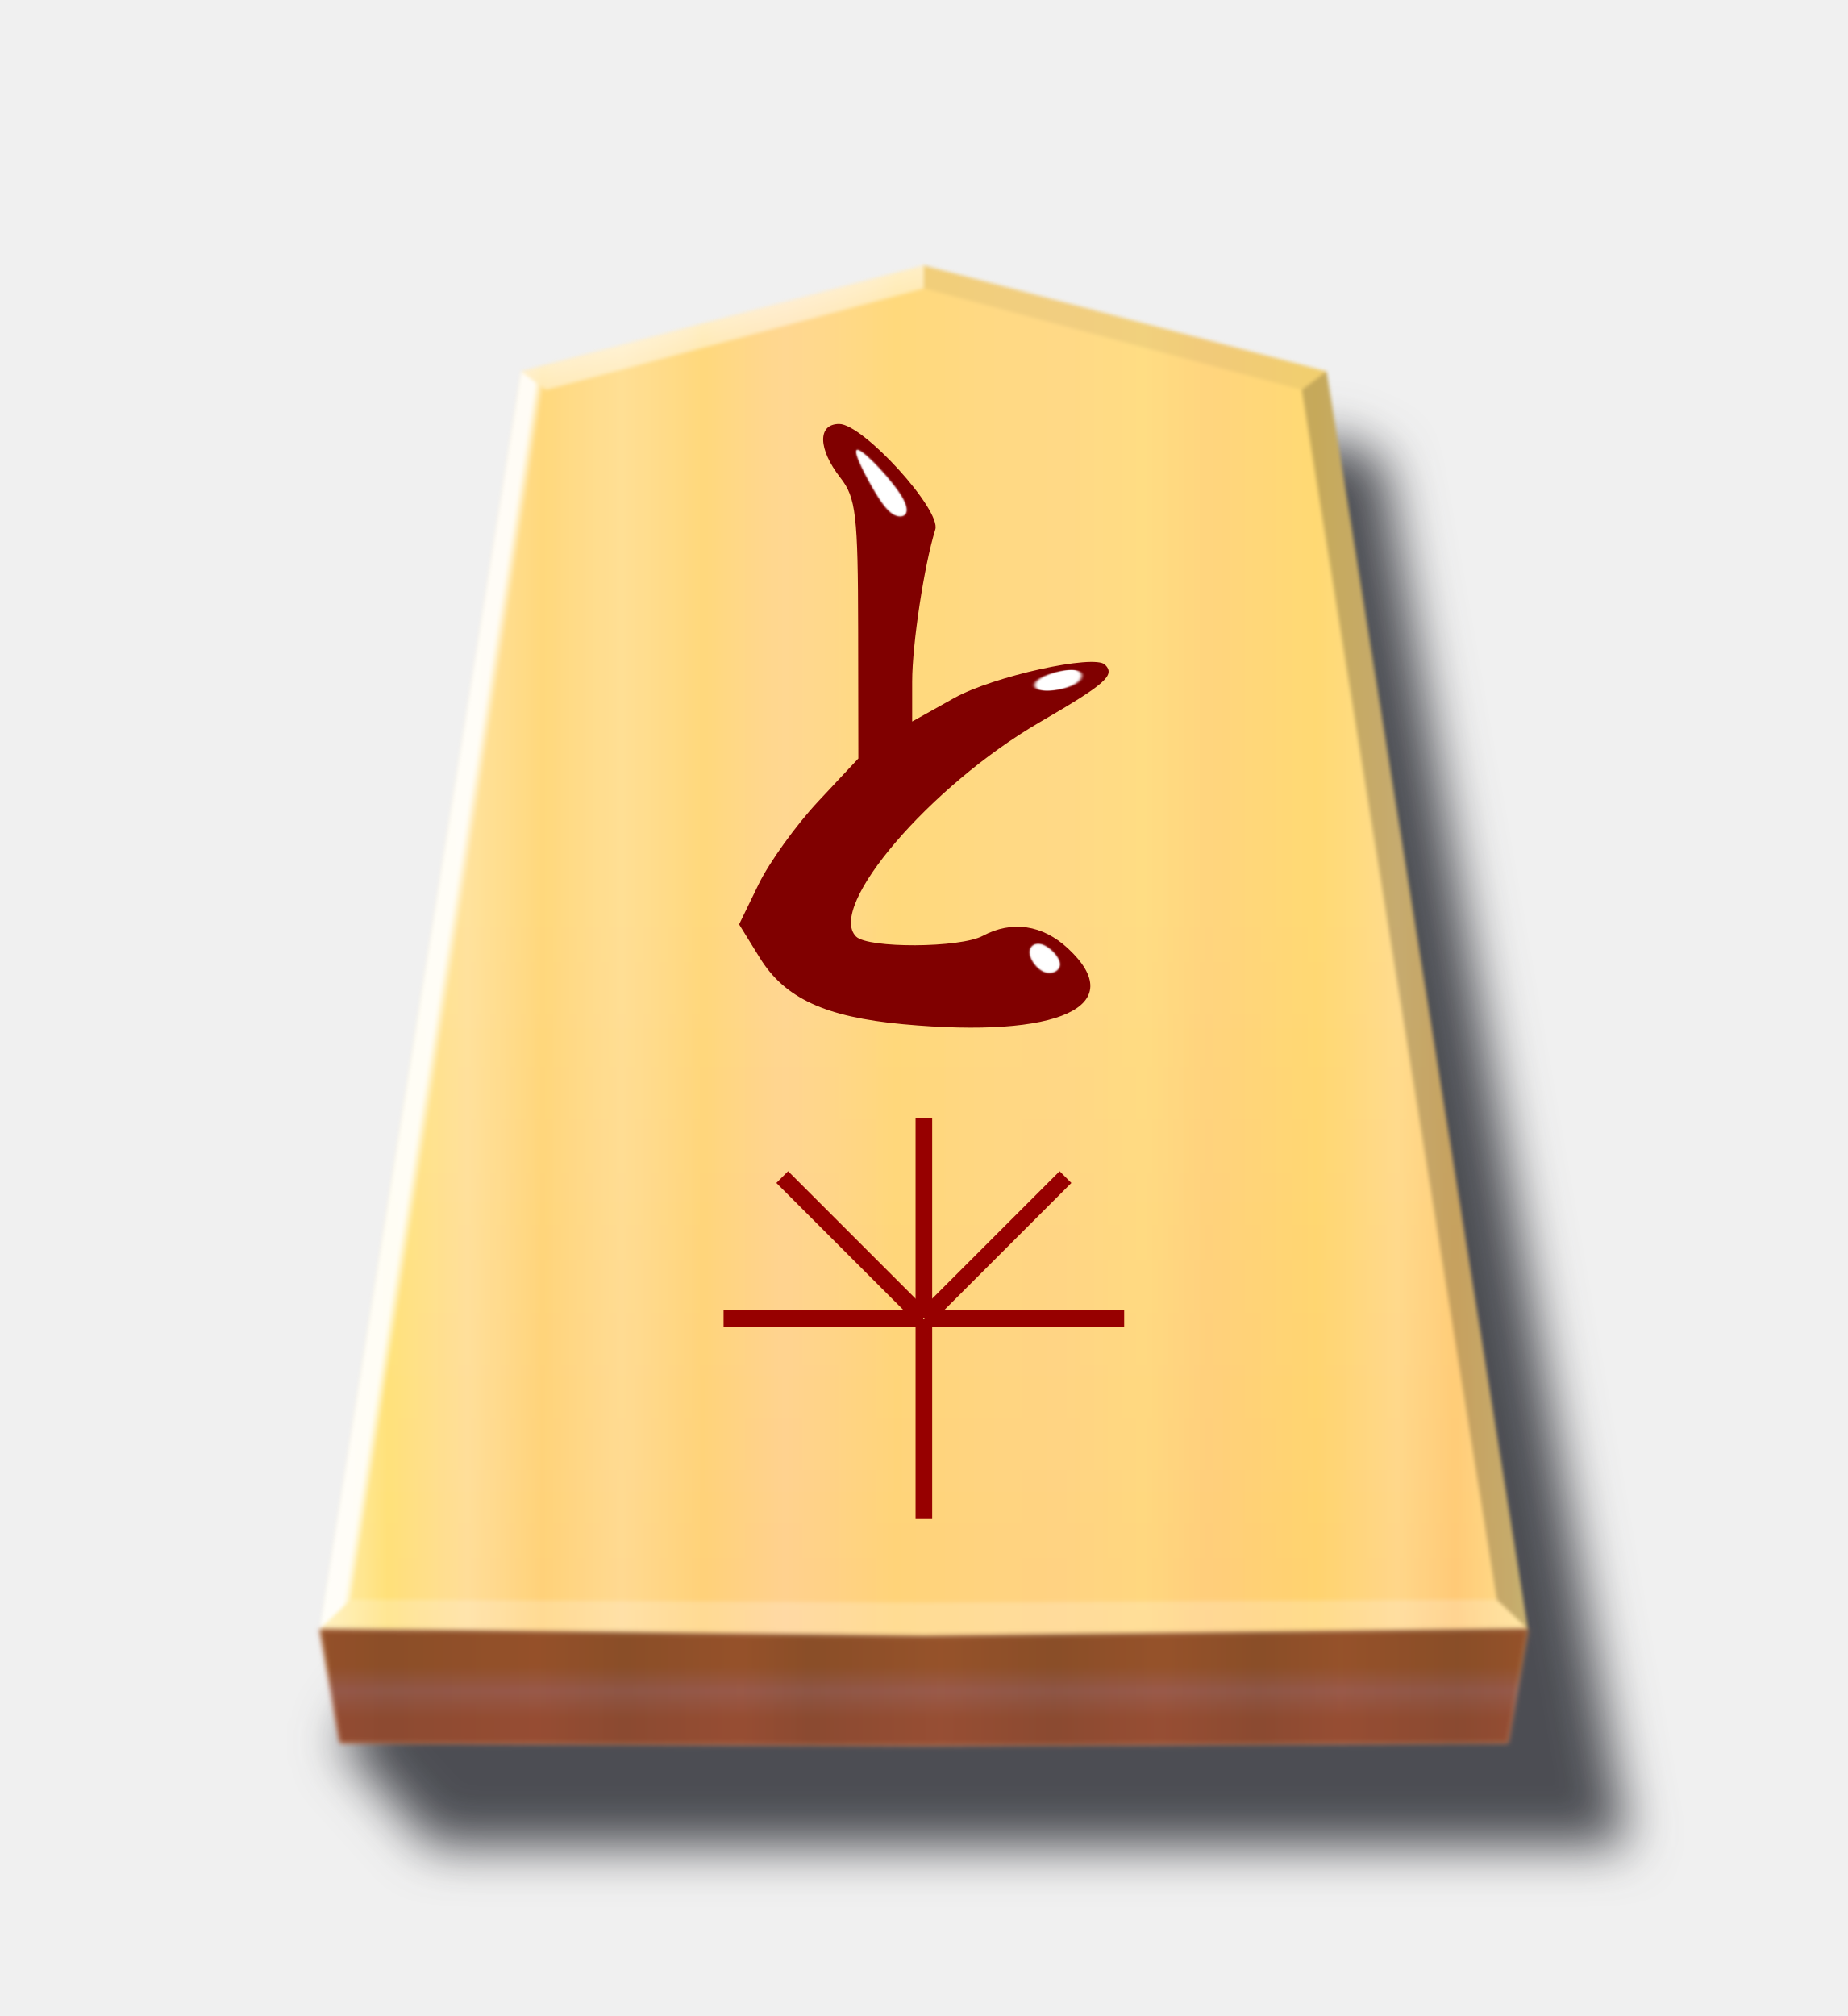
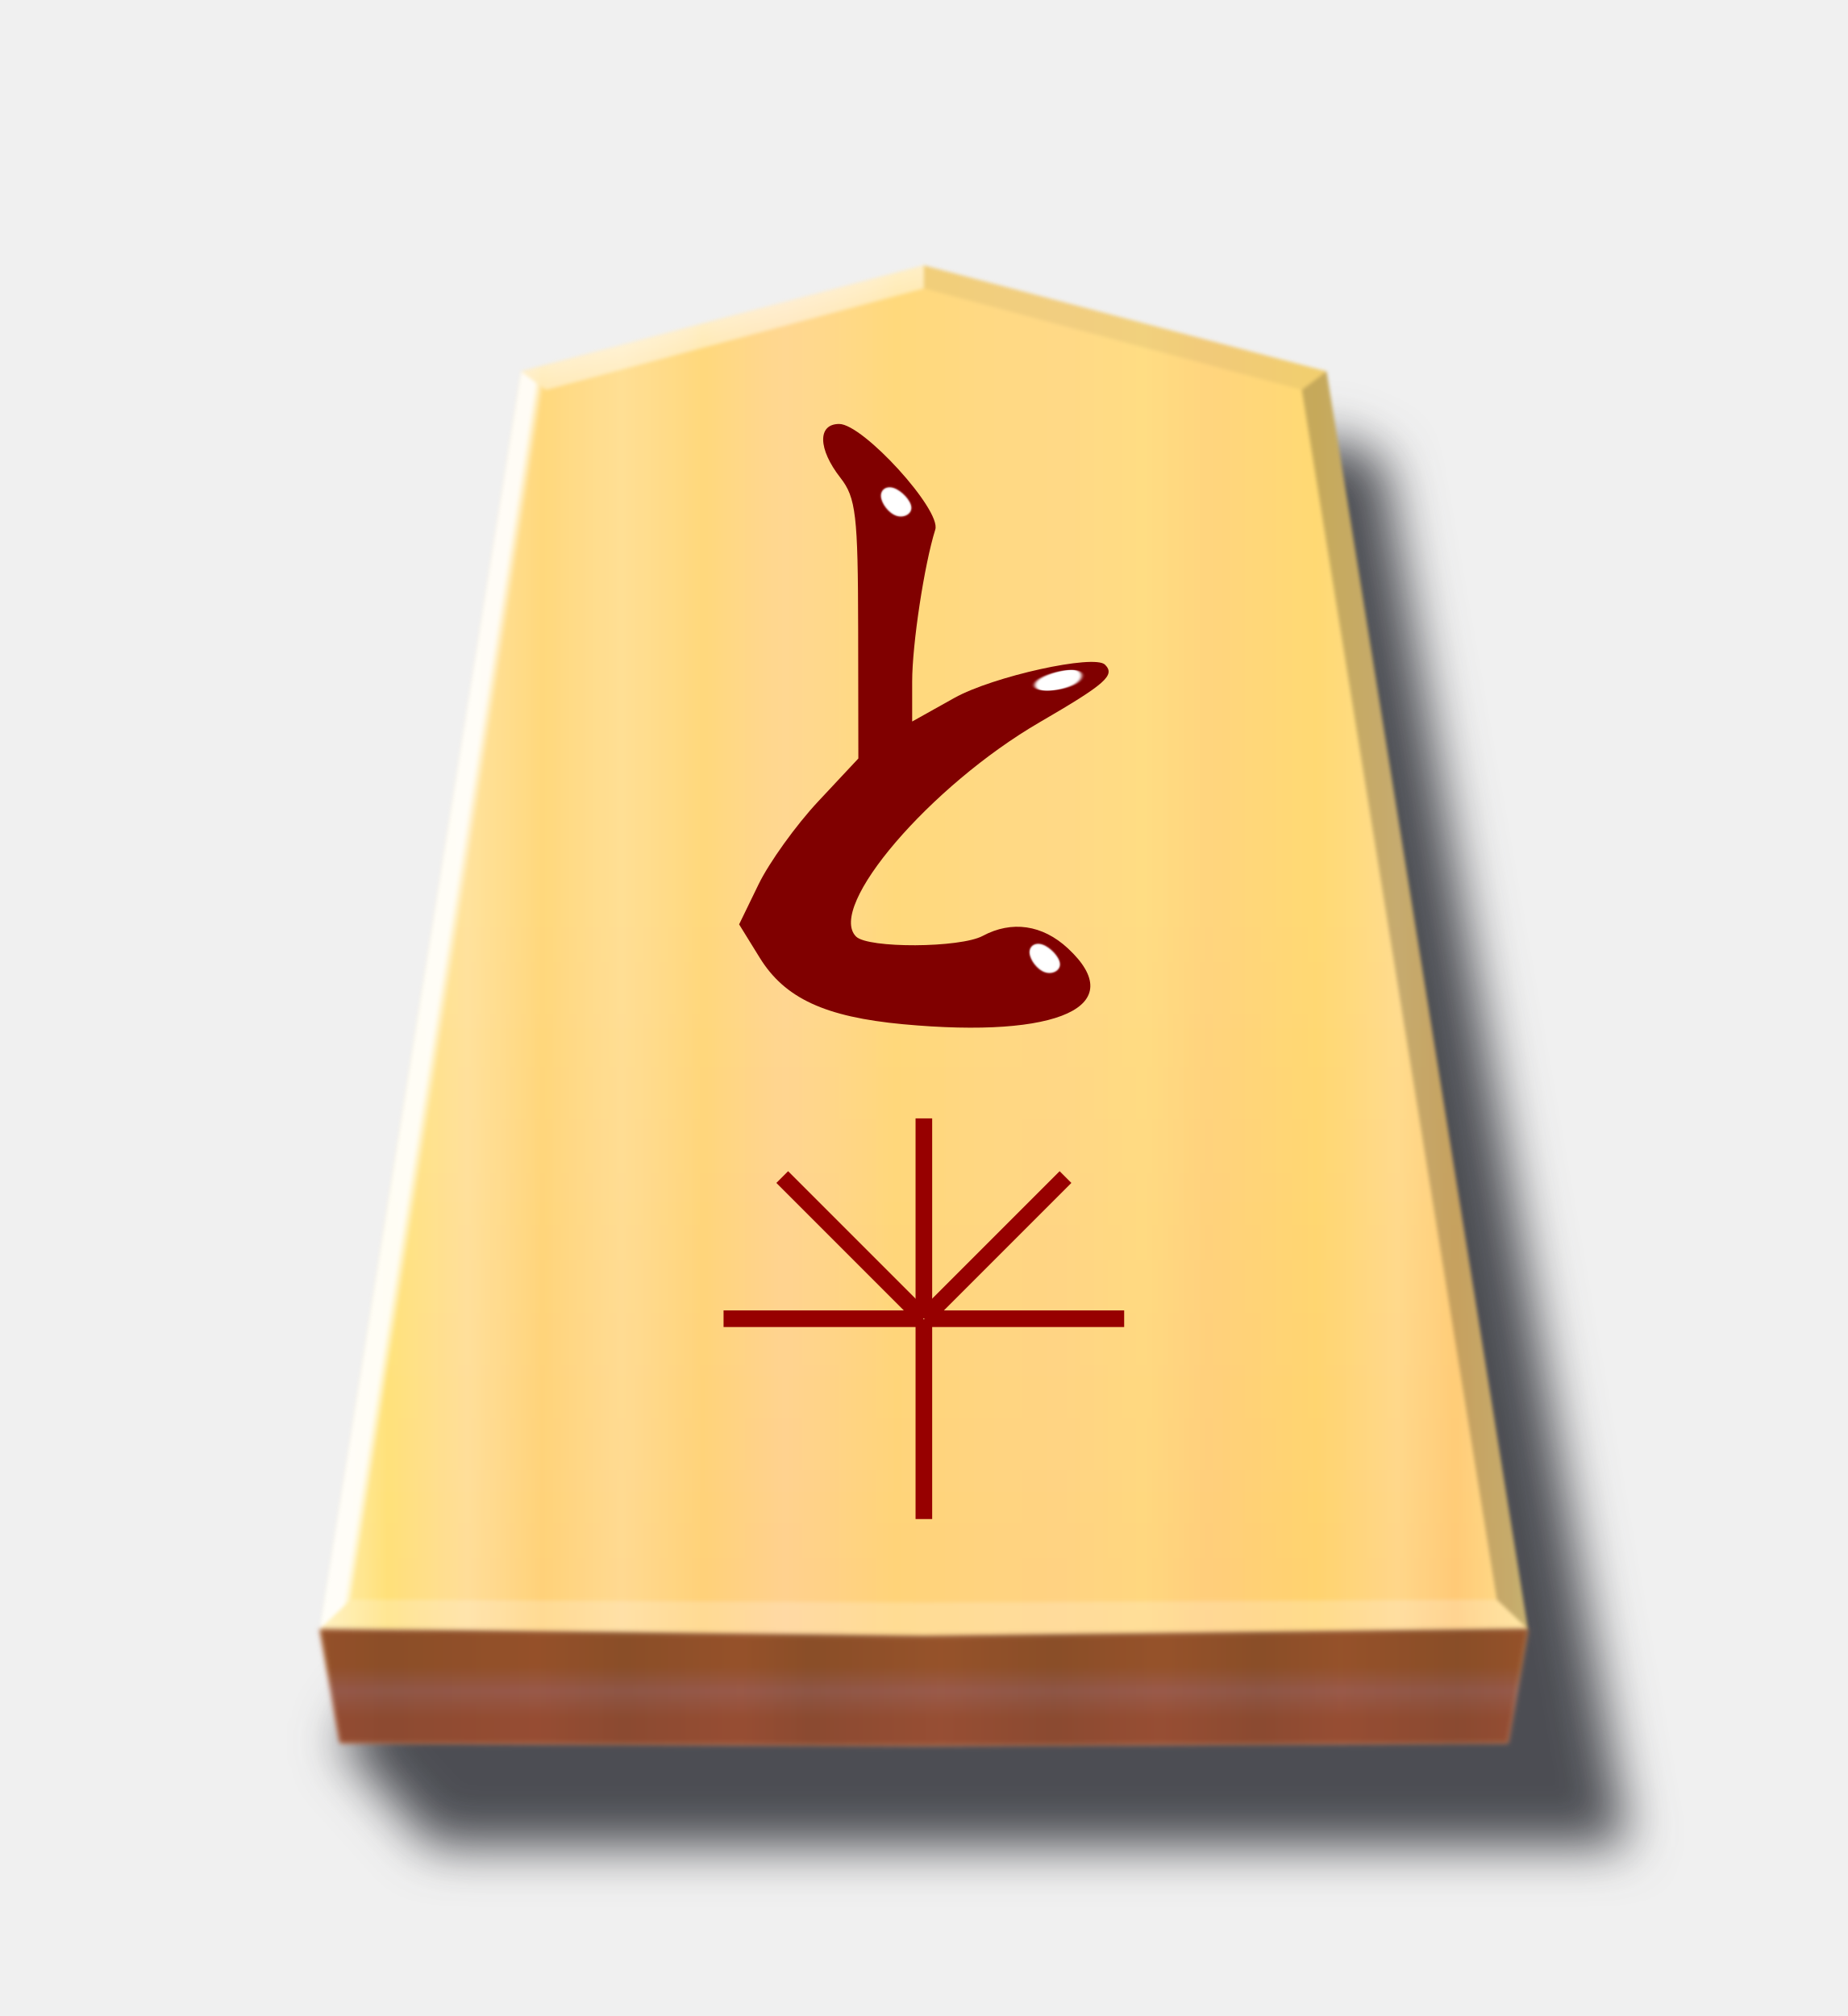
- <svg xmlns="http://www.w3.org/2000/svg" xmlns:xlink="http://www.w3.org/1999/xlink" width="132px" height="144px" viewBox="0 0 1320 1440" version="1.1" id="svg23702">
+ <svg xmlns="http://www.w3.org/2000/svg" xmlns:xlink="http://www.w3.org/1999/xlink" width="132mm" height="144mm" viewBox="0 0 1320 1440" version="1.1" id="svg23702">
  <defs id="defs23699">
    <filter style="color-interpolation-filters:sRGB" id="filter6180" x="-0.047" y="-0.043" width="1.094" height="1.086">
      <feGaussianBlur stdDeviation="9.017" id="feGaussianBlur6178" />
    </filter>
    <filter style="color-interpolation-filters:sRGB" id="filter6142" x="-0.008" y="-0.003" width="1.015" height="1.009">
      <feGaussianBlur stdDeviation="0.599" id="feGaussianBlur6144" />
    </filter>
    <linearGradient xlink:href="#linearGradient1467" id="linearGradient8527" gradientUnits="userSpaceOnUse" gradientTransform="translate(-844.3205,-151.7198)" x1="-586.449" y1="75.508" x2="-156.051" y2="75.508" />
    <linearGradient id="linearGradient1467">
      <stop style="stop-color:#ffeab1;stop-opacity:1;" offset="0" id="stop1441" />
      <stop style="stop-color:#ffd774;stop-opacity:1;" offset="0.056" id="stop1443" />
      <stop style="stop-color:#ffd394;stop-opacity:1;" offset="0.122" id="stop1445" />
      <stop style="stop-color:#ffc474;stop-opacity:1;" offset="0.184" id="stop1447" />
      <stop style="stop-color:#ffce8c;stop-opacity:1;" offset="0.25" id="stop1449" />
      <stop style="stop-color:#ffc474;stop-opacity:1;" offset="0.317" id="stop1451" />
      <stop style="stop-color:#ffc389;stop-opacity:1;" offset="0.385" id="stop1453" />
      <stop style="stop-color:#ffc674;stop-opacity:1;" offset="0.476" id="stop1455" />
      <stop style="stop-color:#ffc67a;stop-opacity:1;" offset="0.548" id="stop1457" />
      <stop style="stop-color:#ffc57d;stop-opacity:1;" offset="0.613" id="stop1459" />
      <stop style="stop-color:#ffcb7a;stop-opacity:1;" offset="0.682" id="stop1461" />
      <stop style="stop-color:#ffbf76;stop-opacity:1;" offset="0.734" id="stop1463" />
      <stop style="stop-color:#ffc66b;stop-opacity:1;" offset="0.825" id="stop1469" />
      <stop style="stop-color:#ffca84;stop-opacity:1;" offset="0.892" id="stop1471" />
      <stop style="stop-color:#ffba72;stop-opacity:1;" offset="0.94" id="stop1473" />
      <stop style="stop-color:#ffd889;stop-opacity:1;" offset="1" id="stop1465" />
    </linearGradient>
    <linearGradient xlink:href="#linearGradient6126" id="linearGradient8529" gradientUnits="userSpaceOnUse" gradientTransform="translate(-2.31e-4,-2.49e-4)" x1="-1215.57" y1="167.933" x2="-1215.571" y2="-275.994" />
    <linearGradient id="linearGradient6126">
      <stop style="stop-color:#f6cf8d;stop-opacity:1;" offset="0" id="stop6122" />
      <stop style="stop-color:#fafa9a;stop-opacity:1;" offset="0.605" id="stop6124" />
    </linearGradient>
    <linearGradient xlink:href="#linearGradient10448" id="linearGradient8531" gradientUnits="userSpaceOnUse" gradientTransform="translate(-844.3205,-151.7198)" x1="-371.25" y1="319.653" x2="-371.25" y2="358.62" />
    <linearGradient id="linearGradient10448">
      <stop style="stop-color:#ecb857;stop-opacity:1;" offset="0.287" id="stop10446" />
      <stop style="stop-color:#efcb98;stop-opacity:1;" offset="0.5" id="stop10444" />
      <stop style="stop-color:#edaf69;stop-opacity:1;" offset="0.739" id="stop10442" />
    </linearGradient>
    <filter style="color-interpolation-filters:sRGB" id="filter1412" x="-0.003" y="-0.034" width="1.006" height="1.067">
      <feGaussianBlur stdDeviation="0.582" id="feGaussianBlur1414" />
    </filter>
    <filter style="color-interpolation-filters:sRGB" id="filter1479" x="-0.004" y="-0.044" width="1.008" height="1.087">
      <feGaussianBlur stdDeviation="0.753" id="feGaussianBlur1481" />
    </filter>
    <linearGradient xlink:href="#linearGradient6120" id="linearGradient8533" gradientUnits="userSpaceOnUse" x1="-1287.303" y1="-301.478" x2="-1285.306" y2="-294.024" />
    <linearGradient id="linearGradient6120">
      <stop style="stop-color:#ffffff;stop-opacity:1;" offset="0" id="stop6116" />
      <stop style="stop-color:#ffffff;stop-opacity:0.789;" offset="1" id="stop6118" />
    </linearGradient>
    <linearGradient xlink:href="#linearGradient6192" id="linearGradient8535" gradientUnits="userSpaceOnUse" x1="-1394.903" y1="-58.593" x2="-1385.522" y2="-57.12" />
    <linearGradient id="linearGradient6192">
      <stop style="stop-color:#ffffff;stop-opacity:1;" offset="0.645" id="stop6188" />
      <stop style="stop-color:#ffffff;stop-opacity:0;" offset="1" id="stop6190" />
    </linearGradient>
    <filter style="color-interpolation-filters:sRGB" id="filter6136" x="-0.002" y="-0.081" width="1.005" height="1.162">
      <feGaussianBlur stdDeviation="0.439" id="feGaussianBlur6134" />
    </filter>
    <linearGradient xlink:href="#linearGradient6152" id="linearGradient8537" gradientUnits="userSpaceOnUse" gradientTransform="translate(1.8438611e-5)" x1="-1432.577" y1="186.158" x2="-998.564" y2="186.158" />
    <linearGradient id="linearGradient6152">
      <stop style="stop-color:#c14360;stop-opacity:1;" offset="0" id="stop6148" />
      <stop style="stop-color:#4f1a26;stop-opacity:1;" offset="0.059" id="stop6156" />
      <stop style="stop-color:#c54d69;stop-opacity:1;" offset="0.182" id="stop6158" />
      <stop style="stop-color:#3e141e;stop-opacity:1;" offset="0.253" id="stop6164" />
      <stop style="stop-color:#cb5974;stop-opacity:1;" offset="0.35" id="stop6166" />
      <stop style="stop-color:#3c131d;stop-opacity:1;" offset="0.407" id="stop6168" />
      <stop style="stop-color:#d16f87;stop-opacity:1;" offset="0.514" id="stop6162" />
      <stop style="stop-color:#3b121c;stop-opacity:1;" offset="0.607" id="stop6176" />
      <stop style="stop-color:#d16a84;stop-opacity:1;" offset="0.694" id="stop6170" />
      <stop style="stop-color:#39121b;stop-opacity:1;" offset="0.775" id="stop6172" />
      <stop style="stop-color:#cc5f79;stop-opacity:1;" offset="0.842" id="stop6160" />
      <stop style="stop-color:#341119;stop-opacity:1;" offset="0.938" id="stop6174" />
      <stop style="stop-color:#ce6981;stop-opacity:1;" offset="1" id="stop6150" />
    </linearGradient>
    <filter style="color-interpolation-filters:sRGB" id="filter18126-8-46-1-8-5" x="-0.079" y="-0.083" width="1.159" height="1.166">
      <feGaussianBlur stdDeviation="0.392" id="feGaussianBlur18128-8-90-3-3-7" />
    </filter>
    <filter style="color-interpolation-filters:sRGB" id="filter18126-8-46-1-8-8" x="-0.079" y="-0.083" width="1.159" height="1.166">
      <feGaussianBlur stdDeviation="0.392" id="feGaussianBlur18128-8-90-3-3-4" />
    </filter>
-     <filter style="color-interpolation-filters:sRGB" id="filter18126-8-46-1-8-9" x="-0.048" y="-0.036" width="1.096" height="1.073">
+     <filter style="color-interpolation-filters:sRGB" id="filter18126-8-46-1-8-9" x="-0.079" y="-0.083" width="1.159" height="1.166">
      <feGaussianBlur stdDeviation="0.392" id="feGaussianBlur18128-8-90-3-3-9" />
    </filter>
  </defs>
  <g id="layer1">
    <g id="g7613" transform="matrix(2.005134,0,0,2.005134,5692.764,814.5482)">
      <path style="opacity:0.809;fill:#26282f;fill-opacity:1;stroke:none;stroke-width:1.257;filter:url(#filter6180)" d="m -2717.998,214.681 c 0,0 33.131,36.875 33.131,36.875 0,0 425.873,0 425.873,0 0,0 -87.208,-493.838 -87.208,-493.838 0,0 -22.602,-9.606 -22.602,-9.606 0,0 -349.195,466.568 -349.195,466.568 z" id="path7579" />
      <g id="g7601" transform="translate(-1294.368,8.670792)" style="mix-blend-mode:normal;filter:url(#filter6142)">
        <path id="path7581" style="fill:url(#linearGradient8527);fill-opacity:1;stroke:none;stroke-width:1.257" d="m -1215.57,-320.355 -143.466,37.754 -71.733,448.017 215.199,2.517 215.199,-2.517 -71.733,-448.017 z" />
        <path id="path7583" style="opacity:0.354;mix-blend-mode:overlay;fill:url(#linearGradient8529);fill-opacity:1;stroke:none;stroke-width:1.257" d="m -1215.57,-320.355 -143.466,37.754 -71.733,448.017 215.199,2.517 215.199,-2.517 -71.733,-448.017 z" />
        <path id="path7585" style="opacity:1;fill:url(#linearGradient8531);fill-opacity:1;stroke:none;stroke-width:1.257;filter:url(#filter1412)" d="m -1430.77,165.416 7.14,40.594 208.06,0.89 208.059,-0.89 7.14,-40.594 -215.199,2.517 z" />
        <path id="path7587" style="opacity:0.603;mix-blend-mode:multiply;fill:#6d2435;fill-opacity:1;stroke:none;stroke-width:1.257;filter:url(#filter1479)" d="m -1430.77,165.416 7.14,40.594 208.06,0.89 208.059,-0.89 7.14,-40.594 -215.199,2.517 z" />
        <path style="opacity:0.581;mix-blend-mode:overlay;fill:url(#linearGradient8533);fill-opacity:1;stroke:none;stroke-width:1.257" d="m -1359.037,-282.601 c 0,0 8.809,6.607 8.809,6.607 0,0 134.657,-36.181 134.657,-36.181 0,0 0,-8.18 0,-8.18 0,0 -143.466,37.754 -143.466,37.754 z" id="path7589" />
        <path style="opacity:0.915;mix-blend-mode:normal;fill:url(#linearGradient8535);fill-opacity:1;stroke:none;stroke-width:1.257" d="m -1359.037,-282.601 c 0,0 8.809,6.607 8.809,6.607 0,0 -69.485,430.905 -69.485,430.905 0,0 -11.057,10.505 -11.057,10.505 0,0 71.733,-448.017 71.733,-448.017 z" id="path7591" />
        <path id="path7593" style="opacity:0.199;mix-blend-mode:normal;fill:#ffffff;fill-opacity:1;stroke:none;stroke-width:1.257;filter:url(#filter6136)" d="m -1419.713,154.91 -11.057,10.505 215.199,2.517 215.199,-2.517 -11.057,-10.505 -204.142,1.067 z" />
        <path style="opacity:0.264;mix-blend-mode:multiply;fill:#26282f;fill-opacity:1;stroke:none;stroke-width:1.257" d="m -1072.104,-282.601 c 0,0 -8.809,6.607 -8.809,6.607 0,0 69.485,430.905 69.485,430.905 0,0 11.057,10.505 11.057,10.505 0,0 -71.733,-448.017 -71.733,-448.017 z" id="path7595" />
        <path style="opacity:0.07;mix-blend-mode:normal;fill:#26282f;fill-opacity:1;stroke:none;stroke-width:1.257" d="m -1072.104,-282.601 c 0,0 -8.809,6.607 -8.809,6.607 0,0 -134.657,-36.181 -134.657,-36.181 0,0 0,-8.18 0,-8.18 0,0 143.466,37.754 143.466,37.754 z" id="path7597" />
        <path id="path7599" style="opacity:0.136;mix-blend-mode:multiply;fill:url(#linearGradient8537);fill-opacity:1;stroke:none;stroke-width:1.257;filter:url(#filter1479)" d="m -1430.77,165.416 7.14,40.594 208.06,0.89 208.059,-0.89 7.14,-40.594 -215.199,2.517 z" />
      </g>
      <g id="g84845" transform="matrix(0.9171284,0,0,0.9171284,-166.5877,-96.47304)">
        <path d="m -2563.126,60.085 c -30.366,-2.834 -45.995,-10.076 -55.728,-25.824 l -8.013,-12.966 7.539,-15.517 c 4.146,-8.534 14.569,-23.032 23.16,-32.218 l 15.622,-16.701 -0.076,-50.158 c -0.07,-44.415 -0.858,-51.155 -6.891,-58.868 -8.742,-11.176 -8.964,-20.905 -0.477,-20.905 9.297,0 39.717,33.423 37.33,41.014 -4.274,13.587 -8.98,44.537 -8.98,59.056 v 15.501 l 16.375,-9.152 c 14.986,-8.376 54.382,-17.081 58.53,-12.933 4.102,4.102 0.31,7.446 -25.348,22.354 -42.523,24.708 -82.848,71.761 -71.352,83.257 4.638,4.638 40.406,4.453 49.202,-0.255 11.306,-6.051 23.204,-4.319 33.055,4.811 24.218,22.444 -3.34,35.158 -63.947,29.503 z" style="fill:#800000;stroke-width:3.484" id="path7605" />
        <path style="fill:#ffffff;fill-opacity:1;stroke:none;stroke-width:0.627;filter:url(#filter18126-8-46-1-8-5)" d="m -2508.959,29.151 c 2.955,1.031 6.529,4.742 6.735,7.422 0.206,2.68 -2.955,4.33 -5.91,3.299 -2.955,-1.031 -5.704,-4.742 -5.91,-7.422 -0.206,-2.68 2.131,-4.33 5.086,-3.299 z" id="path7607" />
        <path style="fill:#ffffff;fill-opacity:1;stroke:none;stroke-width:0.627;filter:url(#filter18126-8-46-1-8-8)" d="m -2507.31,-77.236 c 2.955,1.031 6.529,4.742 6.735,7.422 0.206,2.68 -2.955,4.33 -5.91,3.299 -2.955,-1.031 -5.704,-4.742 -5.91,-7.422 -0.206,-2.68 2.131,-4.33 5.086,-3.299 z" id="path7609" transform="matrix(0.642974,-0.7544839,1.236104,0.2472838,-802.3242,-1946.855)" />
-         <path style="fill:#ffffff;fill-opacity:1;stroke:none;stroke-width:0.627;filter:url(#filter18126-8-46-1-8-9)" d="m -2580.47,-162.971 c 2.957,1.031 13.406,12.132 17.064,18.522 3.658,6.391 0.497,8.04 -2.458,7.009 -2.955,-1.031 -5.704,-4.742 -9.355,-11.122 -3.651,-6.38 -8.209,-15.44 -5.251,-14.409 z" id="path7611" />
+         <path style="fill:#ffffff;fill-opacity:1;stroke:none;stroke-width:0.627;filter:url(#filter18126-8-46-1-8-9)" d="m -2566.689,-148.161 c 2.955,1.031 6.529,4.742 6.735,7.422 0.206,2.68 -2.955,4.33 -5.91,3.299 -2.955,-1.031 -5.704,-4.742 -5.91,-7.422 -0.206,-2.68 2.131,-4.33 5.086,-3.299 z" id="path7611" />
      </g>
      <g id="g25621" transform="translate(118.8649,18.06686)">
        <rect style="mix-blend-mode:normal;fill:#970000;fill-opacity:1;stroke:none;stroke-width:0.386" id="rect98398-4" width="5.92" height="71.171" x="2625.843" y="-45.274" transform="scale(-1)" />
        <rect style="mix-blend-mode:normal;fill:#970000;fill-opacity:1;stroke:none;stroke-width:0.386" id="rect2972-3" width="5.92" height="71.171" x="-2631.763" y="45.66" />
        <rect style="mix-blend-mode:normal;fill:#970000;fill-opacity:1;stroke:none;stroke-width:0.386" id="rect2976-6" width="5.92" height="71.171" x="-48.427" y="-2628.61" transform="rotate(-90)" />
        <rect style="mix-blend-mode:normal;fill:#970000;fill-opacity:1;stroke:none;stroke-width:0.386" id="rect2980-2" width="5.92" height="71.171" x="42.507" y="2628.997" transform="rotate(90)" />
        <rect style="mix-blend-mode:normal;fill:#970000;fill-opacity:1;stroke:none;stroke-width:0.386" id="rect14708" width="5.92" height="71.171" x="1823.735" y="-1890.802" transform="rotate(-135)" />
        <rect style="mix-blend-mode:normal;fill:#970000;fill-opacity:1;stroke:none;stroke-width:0.386" id="rect14720" width="5.92" height="71.171" x="1888.035" y="1826.888" transform="rotate(135)" />
      </g>
    </g>
  </g>
</svg>
